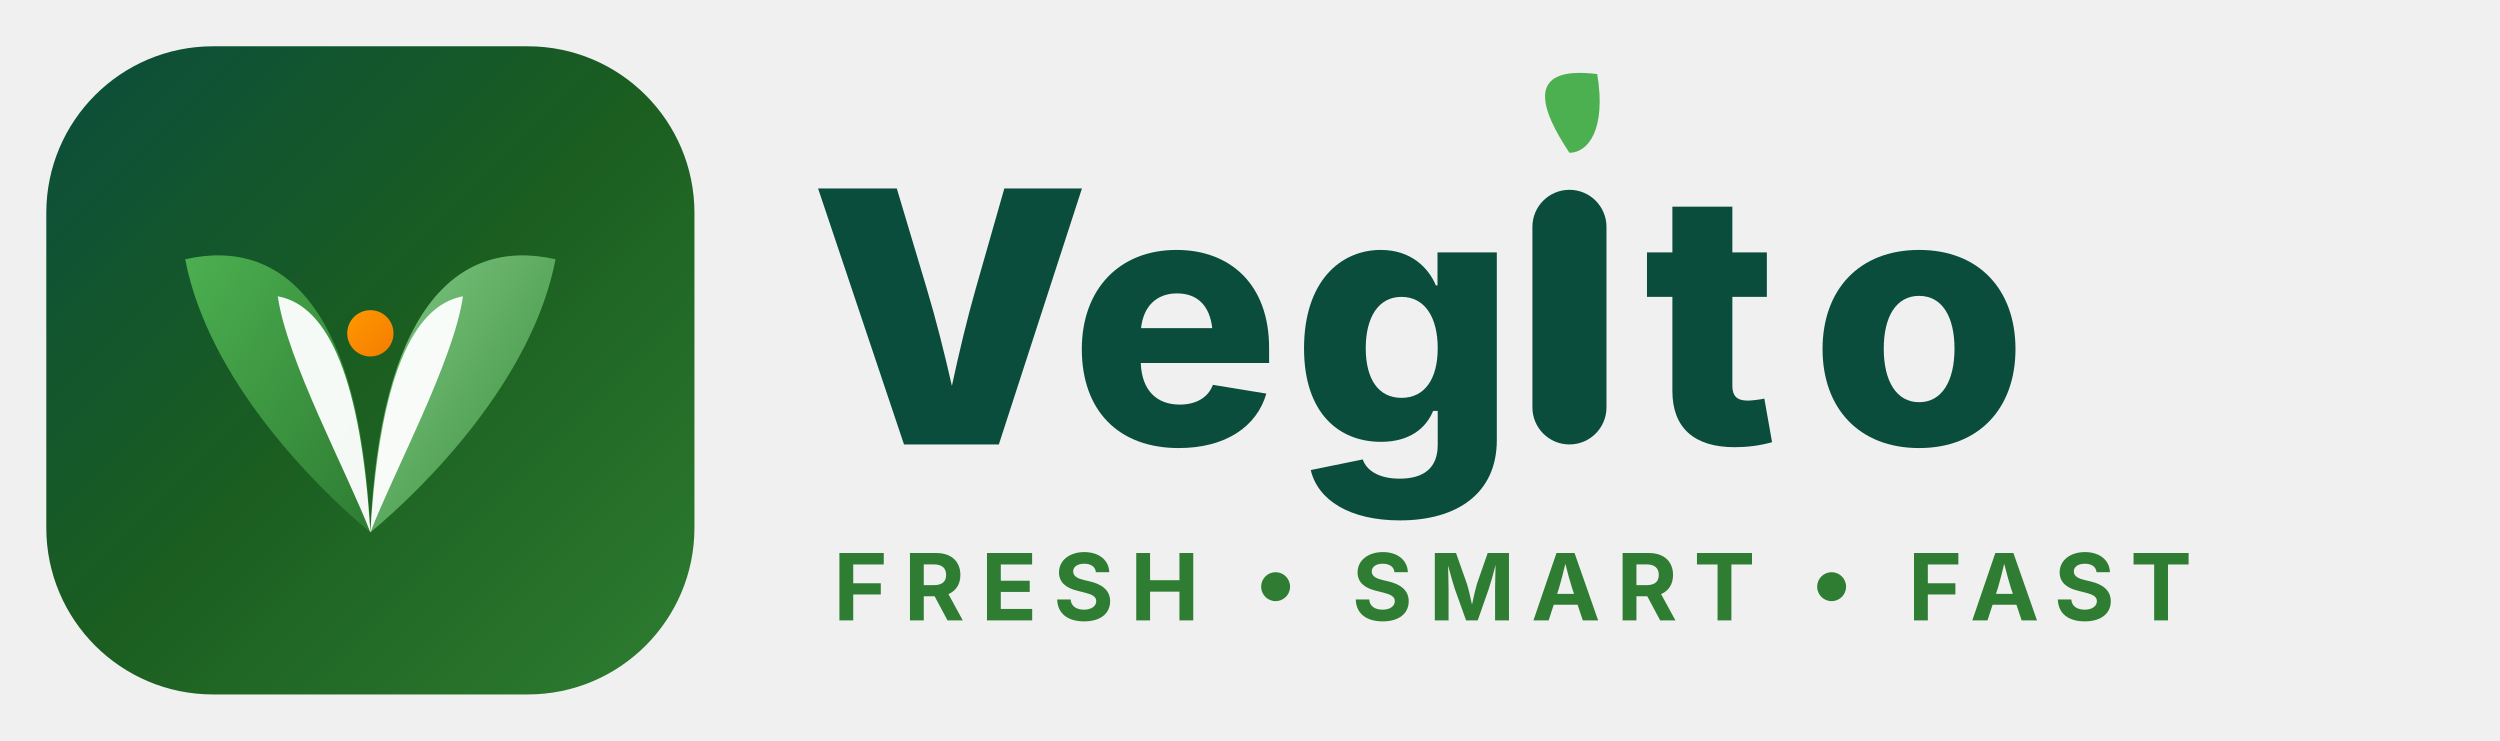
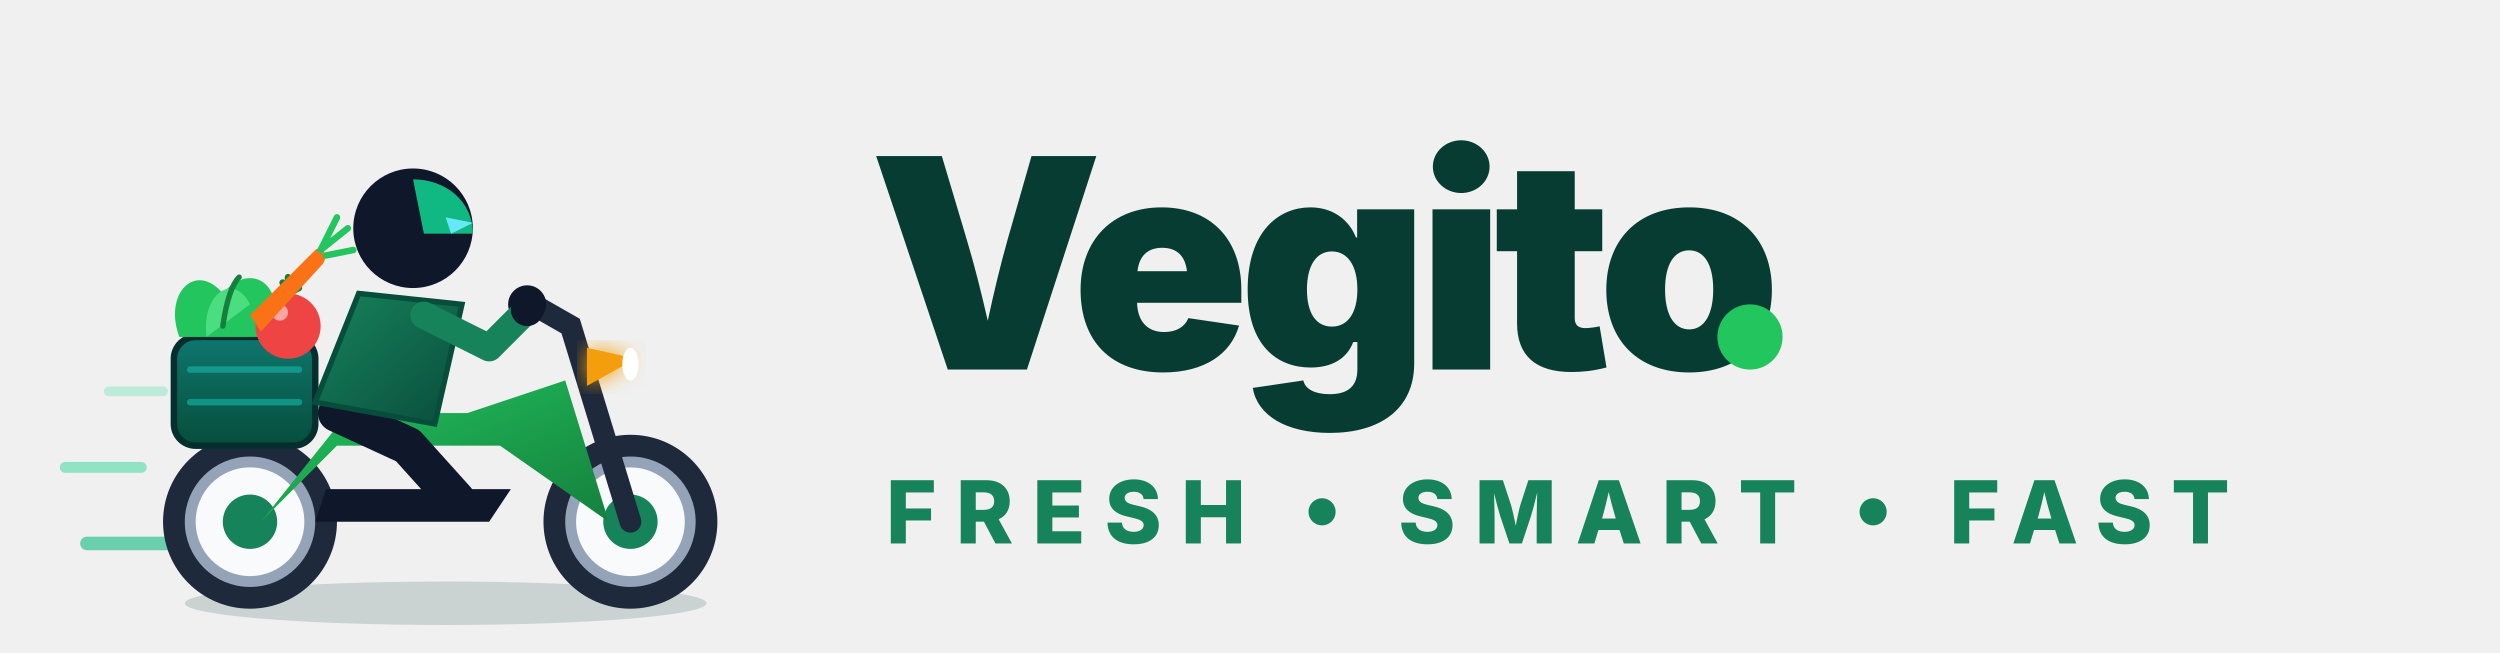
- <svg xmlns="http://www.w3.org/2000/svg" viewBox="0 0 540 160" width="100%" height="100%">
+ <svg xmlns="http://www.w3.org/2000/svg" viewBox="0 0 460 120" width="100%" height="100%" fill="none">
  <defs>
-     <linearGradient id="vegitoEmerald" x1="0%" y1="0%" x2="100%" y2="100%">
-       <stop offset="0%" stop-color="#0A4D3C" />
-       <stop offset="50%" stop-color="#1B5E20" />
-       <stop offset="100%" stop-color="#2E7D32" />
+     <linearGradient id="vJacketGrad" x1="0" y1="0" x2="1" y2="1">
+       <stop offset="0%" stop-color="#16835B" />
+       <stop offset="100%" stop-color="#0A4D3C" />
    </linearGradient>
-     <linearGradient id="leafGradLeft" x1="0%" y1="0%" x2="100%" y2="100%">
-       <stop offset="0%" stop-color="#4CAF50" />
-       <stop offset="100%" stop-color="#2E7D32" />
+     <linearGradient id="vBikeGrad" x1="0" y1="0" x2="1" y2="1">
+       <stop offset="0%" stop-color="#22C55E" />
+       <stop offset="100%" stop-color="#15803D" />
    </linearGradient>
-     <linearGradient id="leafGradRight" x1="0%" y1="0%" x2="100%" y2="100%">
-       <stop offset="0%" stop-color="#81C784" />
-       <stop offset="100%" stop-color="#388E3C" />
+     <linearGradient id="vCrateGrad" x1="0" y1="0" x2="0" y2="1">
+       <stop offset="0%" stop-color="#0F766E" />
+       <stop offset="100%" stop-color="#064E3B" />
    </linearGradient>
-     <linearGradient id="harvestSun" x1="0%" y1="0%" x2="100%" y2="100%">
-       <stop offset="0%" stop-color="#FF9800" />
-       <stop offset="100%" stop-color="#F57C00" />
-     </linearGradient>
+     <filter id="vSoftGlow" x="-20%" y="-20%" width="140%" height="140%">
+       <feGaussianBlur stdDeviation="2" result="blur" />
+       <feComposite in="SourceGraphic" in2="blur" operator="over" />
+     </filter>
  </defs>
-   <g transform="translate(10, 10)">
-     <rect x="0" y="0" width="140" height="140" rx="36" fill="url(#vegitoEmerald)" />
-     <path d="M70,105 C58,95 35,72 30,46 C52,41 68,58 70,105 Z" fill="url(#leafGradLeft)" />
-     <path d="M70,105 C82,95 105,72 110,46 C88,41 72,58 70,105 Z" fill="url(#leafGradRight)" />
-     <path d="M70,105 C65,92 52,68 50,54 C61,56 68,72 70,105 C72,72 79,56 90,54 C88,68 75,92 70,105 Z" fill="#FFFFFF" opacity="0.95" />
-     <circle cx="70" cy="62" r="5" fill="url(#harvestSun)" />
+   <g transform="translate(10, 8)">
+     <line x1="6" y1="92" x2="22" y2="92" stroke="#10B981" stroke-width="2.5" stroke-linecap="round" opacity="0.6" />
+     <line x1="2" y1="78" x2="16" y2="78" stroke="#34D399" stroke-width="2" stroke-linecap="round" opacity="0.5" />
+     <line x1="10" y1="64" x2="20" y2="64" stroke="#6EE7B7" stroke-width="1.8" stroke-linecap="round" opacity="0.4" />
+     <ellipse cx="72" cy="103" rx="48" ry="4" fill="rgba(6, 60, 50, 0.16)" />
+     <g>
+       <circle cx="36" cy="88" r="16" fill="#1E293B" />
+       <circle cx="36" cy="88" r="11" fill="#F8FAFC" stroke="#94A3B8" stroke-width="2" />
+       <circle cx="36" cy="88" r="5" fill="#16835B" />
+     </g>
+     <g>
+       <circle cx="106" cy="88" r="16" fill="#1E293B" />
+       <circle cx="106" cy="88" r="11" fill="#F8FAFC" stroke="#94A3B8" stroke-width="2" />
+       <circle cx="106" cy="88" r="5" fill="#16835B" />
+     </g>
+     <path d="M 38 88 L 52 74 L 82 74 L 102 88 L 94 62 L 76 68 L 54 68 Z" fill="url(#vBikeGrad)" />
+     <path d="M 50 82 L 84 82 L 80 88 L 48 88 Z" fill="#0F172A" />
+     <path d="M 106 88 L 95 52 L 88 48" stroke="#1E293B" stroke-width="4" stroke-linecap="round" />
+     <circle cx="87" cy="48" r="3.5" fill="#0F172A" />
+     <path d="M 98 56 L 107 58 L 98 63 Z" fill="#F59E0B" filter="url(#vSoftGlow)" />
+     <ellipse cx="106" cy="59" rx="1.5" ry="3" fill="#FFFFFF" />
+     <rect x="22" y="54" width="26" height="20" rx="4" fill="url(#vCrateGrad)" stroke="#042F2E" stroke-width="1.2" />
+     <line x1="25" y1="60" x2="45" y2="60" stroke="#14B8A6" stroke-width="1.2" stroke-linecap="round" opacity="0.6" />
+     <line x1="25" y1="66" x2="45" y2="66" stroke="#14B8A6" stroke-width="1.2" stroke-linecap="round" opacity="0.6" />
+     <path d="M 23 54 C 20 46, 26 40, 31 46 C 36 40, 43 44, 40 54 Z" fill="#22C55E" />
+     <path d="M 28 54 C 27 46, 33 42, 36 48 Z" fill="#4ADE80" />
+     <path d="M 31 52 Q 32 45 34 43" stroke="#15803D" stroke-width="1" stroke-linecap="round" />
+     <circle cx="43" cy="52" r="6" fill="#EF4444" />
+     <circle cx="41.5" cy="49.5" r="1.5" fill="#FCA5A5" />
+     <path d="M 43 46 L 42 44 M 43 46 L 45 45 M 43 46 L 43 43" stroke="#15803D" stroke-width="1.2" stroke-linecap="round" />
+     <path d="M 36 50 L 48 38 C 49 37, 51 39, 49 41 L 38 53 Z" fill="#F97316" />
+     <path d="M 49 38 L 54 34 M 49 38 L 52 32 M 50 39 L 55 38" stroke="#22C55E" stroke-width="1.2" stroke-linecap="round" />
+     <path d="M 52 68 L 65 74 L 74 84" stroke="#0F172A" stroke-width="7" stroke-linecap="round" stroke-linejoin="round" />
+     <path d="M 48 66 L 56 46 L 75 48 L 70 70 Z" fill="url(#vJacketGrad)" stroke="#064E3B" stroke-width="1" />
+     <path d="M 68 50 L 80 56 L 87 49" stroke="#16835B" stroke-width="5" stroke-linecap="round" stroke-linejoin="round" />
+     <circle cx="87" cy="49" r="3" fill="#0F172A" />
+     <circle cx="66" cy="34" r="11" fill="#0F172A" />
+     <path d="M 66 25 C 72 25, 77 29, 77 35 L 68 35 Z" fill="#10B981" />
+     <path d="M 72 32 L 77 33 L 73 35 Z" fill="#67E8F9" />
  </g>
-   <g transform="translate(175, 96)">
-     <text x="0" y="0" font-family="system-ui, -apple-system, 'Inter', 'Segoe UI', sans-serif" font-size="76" font-weight="900" fill="#0A4D3C" letter-spacing="-1.5">V</text>
-     <text x="56" y="0" font-family="system-ui, -apple-system, 'Inter', 'Segoe UI', sans-serif" font-size="76" font-weight="800" fill="#0A4D3C" letter-spacing="-1">e</text>
-     <text x="104" y="0" font-family="system-ui, -apple-system, 'Inter', 'Segoe UI', sans-serif" font-size="76" font-weight="800" fill="#0A4D3C" letter-spacing="-1">g</text>
-     <rect x="156" y="-55" width="16" height="55" rx="8" fill="#0A4D3C" />
-     <path d="M164,-63 C158,-72 154,-82 170,-80 C172,-68 168,-63 164,-63 Z" fill="#4CAF50" />
-     <text x="180" y="0" font-family="system-ui, -apple-system, 'Inter', 'Segoe UI', sans-serif" font-size="76" font-weight="800" fill="#0A4D3C" letter-spacing="-1">t</text>
-     <text x="216" y="0" font-family="system-ui, -apple-system, 'Inter', 'Segoe UI', sans-serif" font-size="76" font-weight="800" fill="#0A4D3C" letter-spacing="-1">o</text>
-   </g>
-   <g transform="translate(180, 134)">
-     <text x="0" y="0" font-family="system-ui, -apple-system, 'Inter', 'Segoe UI', sans-serif" font-size="20" font-weight="700" fill="#2E7D32" letter-spacing="3.5">FRESH • SMART • FAST</text>
+   <g transform="translate(160, 68)">
+     <text x="0" y="0" font-family="system-ui, -apple-system, 'Inter', 'Segoe UI', sans-serif" font-size="54" font-weight="900" fill="#063C32" letter-spacing="-2">Vegito</text>
+     <circle cx="162" cy="-6" r="6" fill="#22C55E" />
+     <text x="3" y="32" font-family="system-ui, -apple-system, 'Inter', 'Segoe UI', sans-serif" font-size="16" font-weight="800" fill="#16835B" letter-spacing="3.5">FRESH • SMART • FAST</text>
  </g>
</svg>
